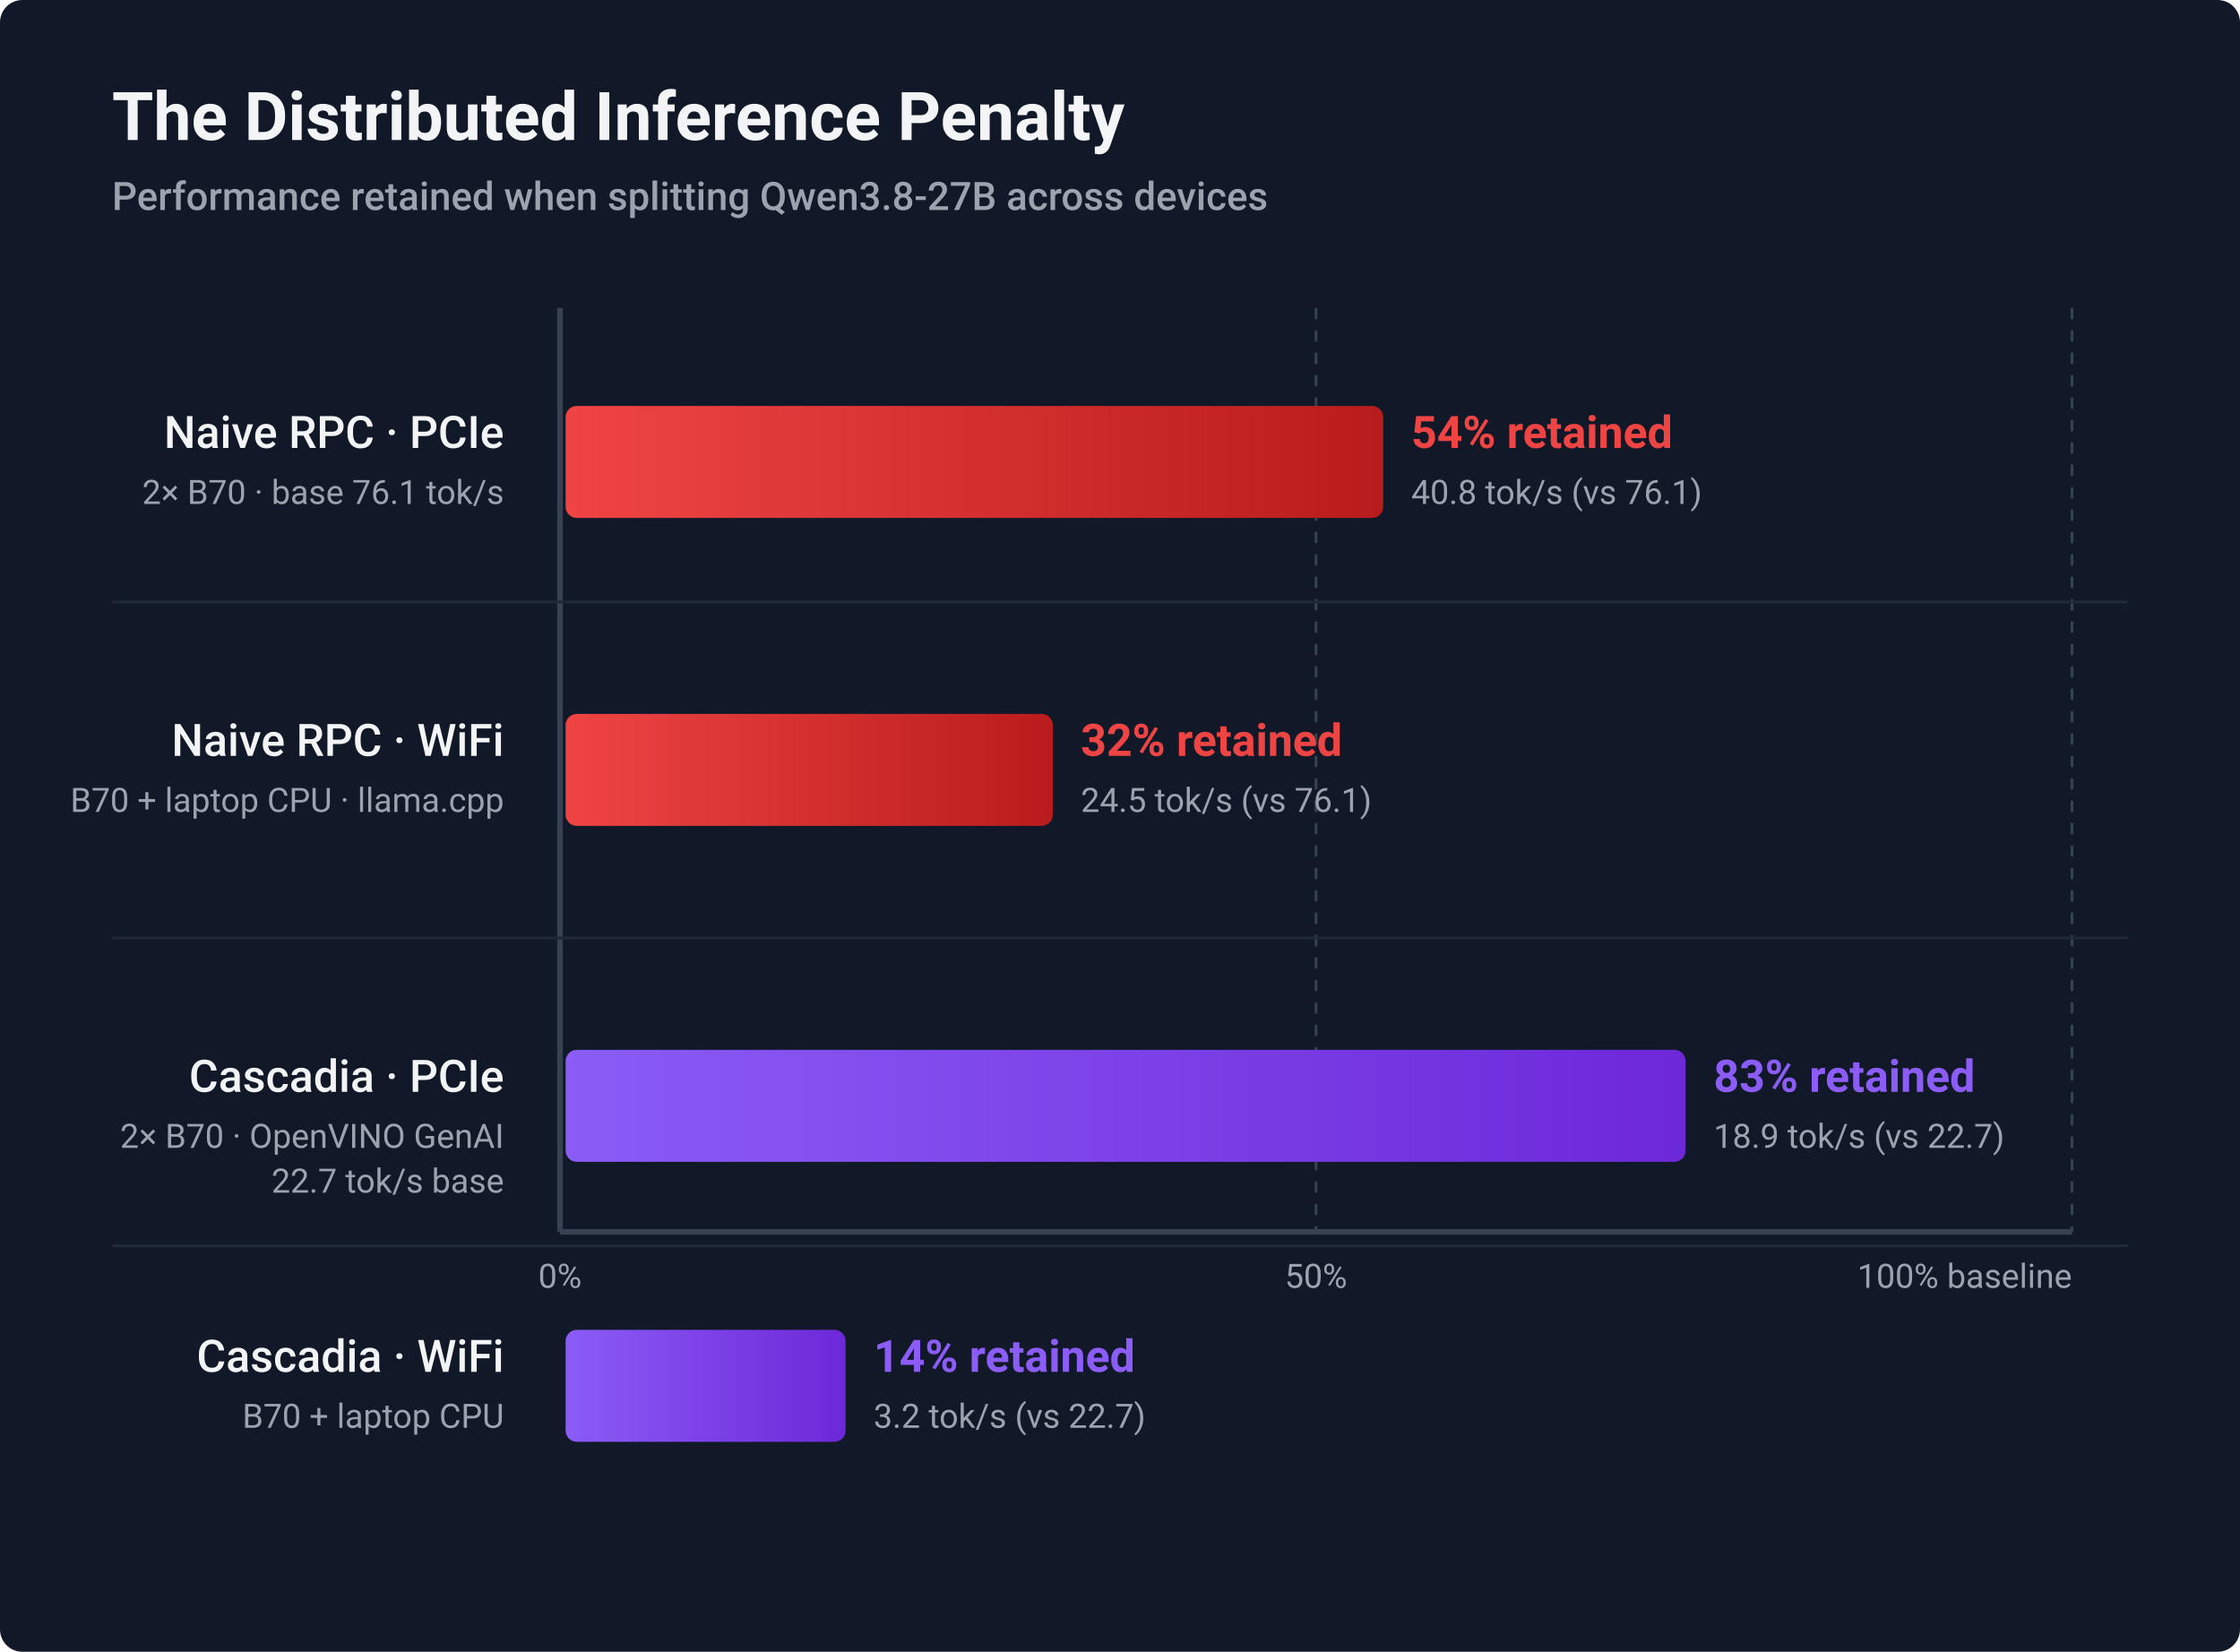
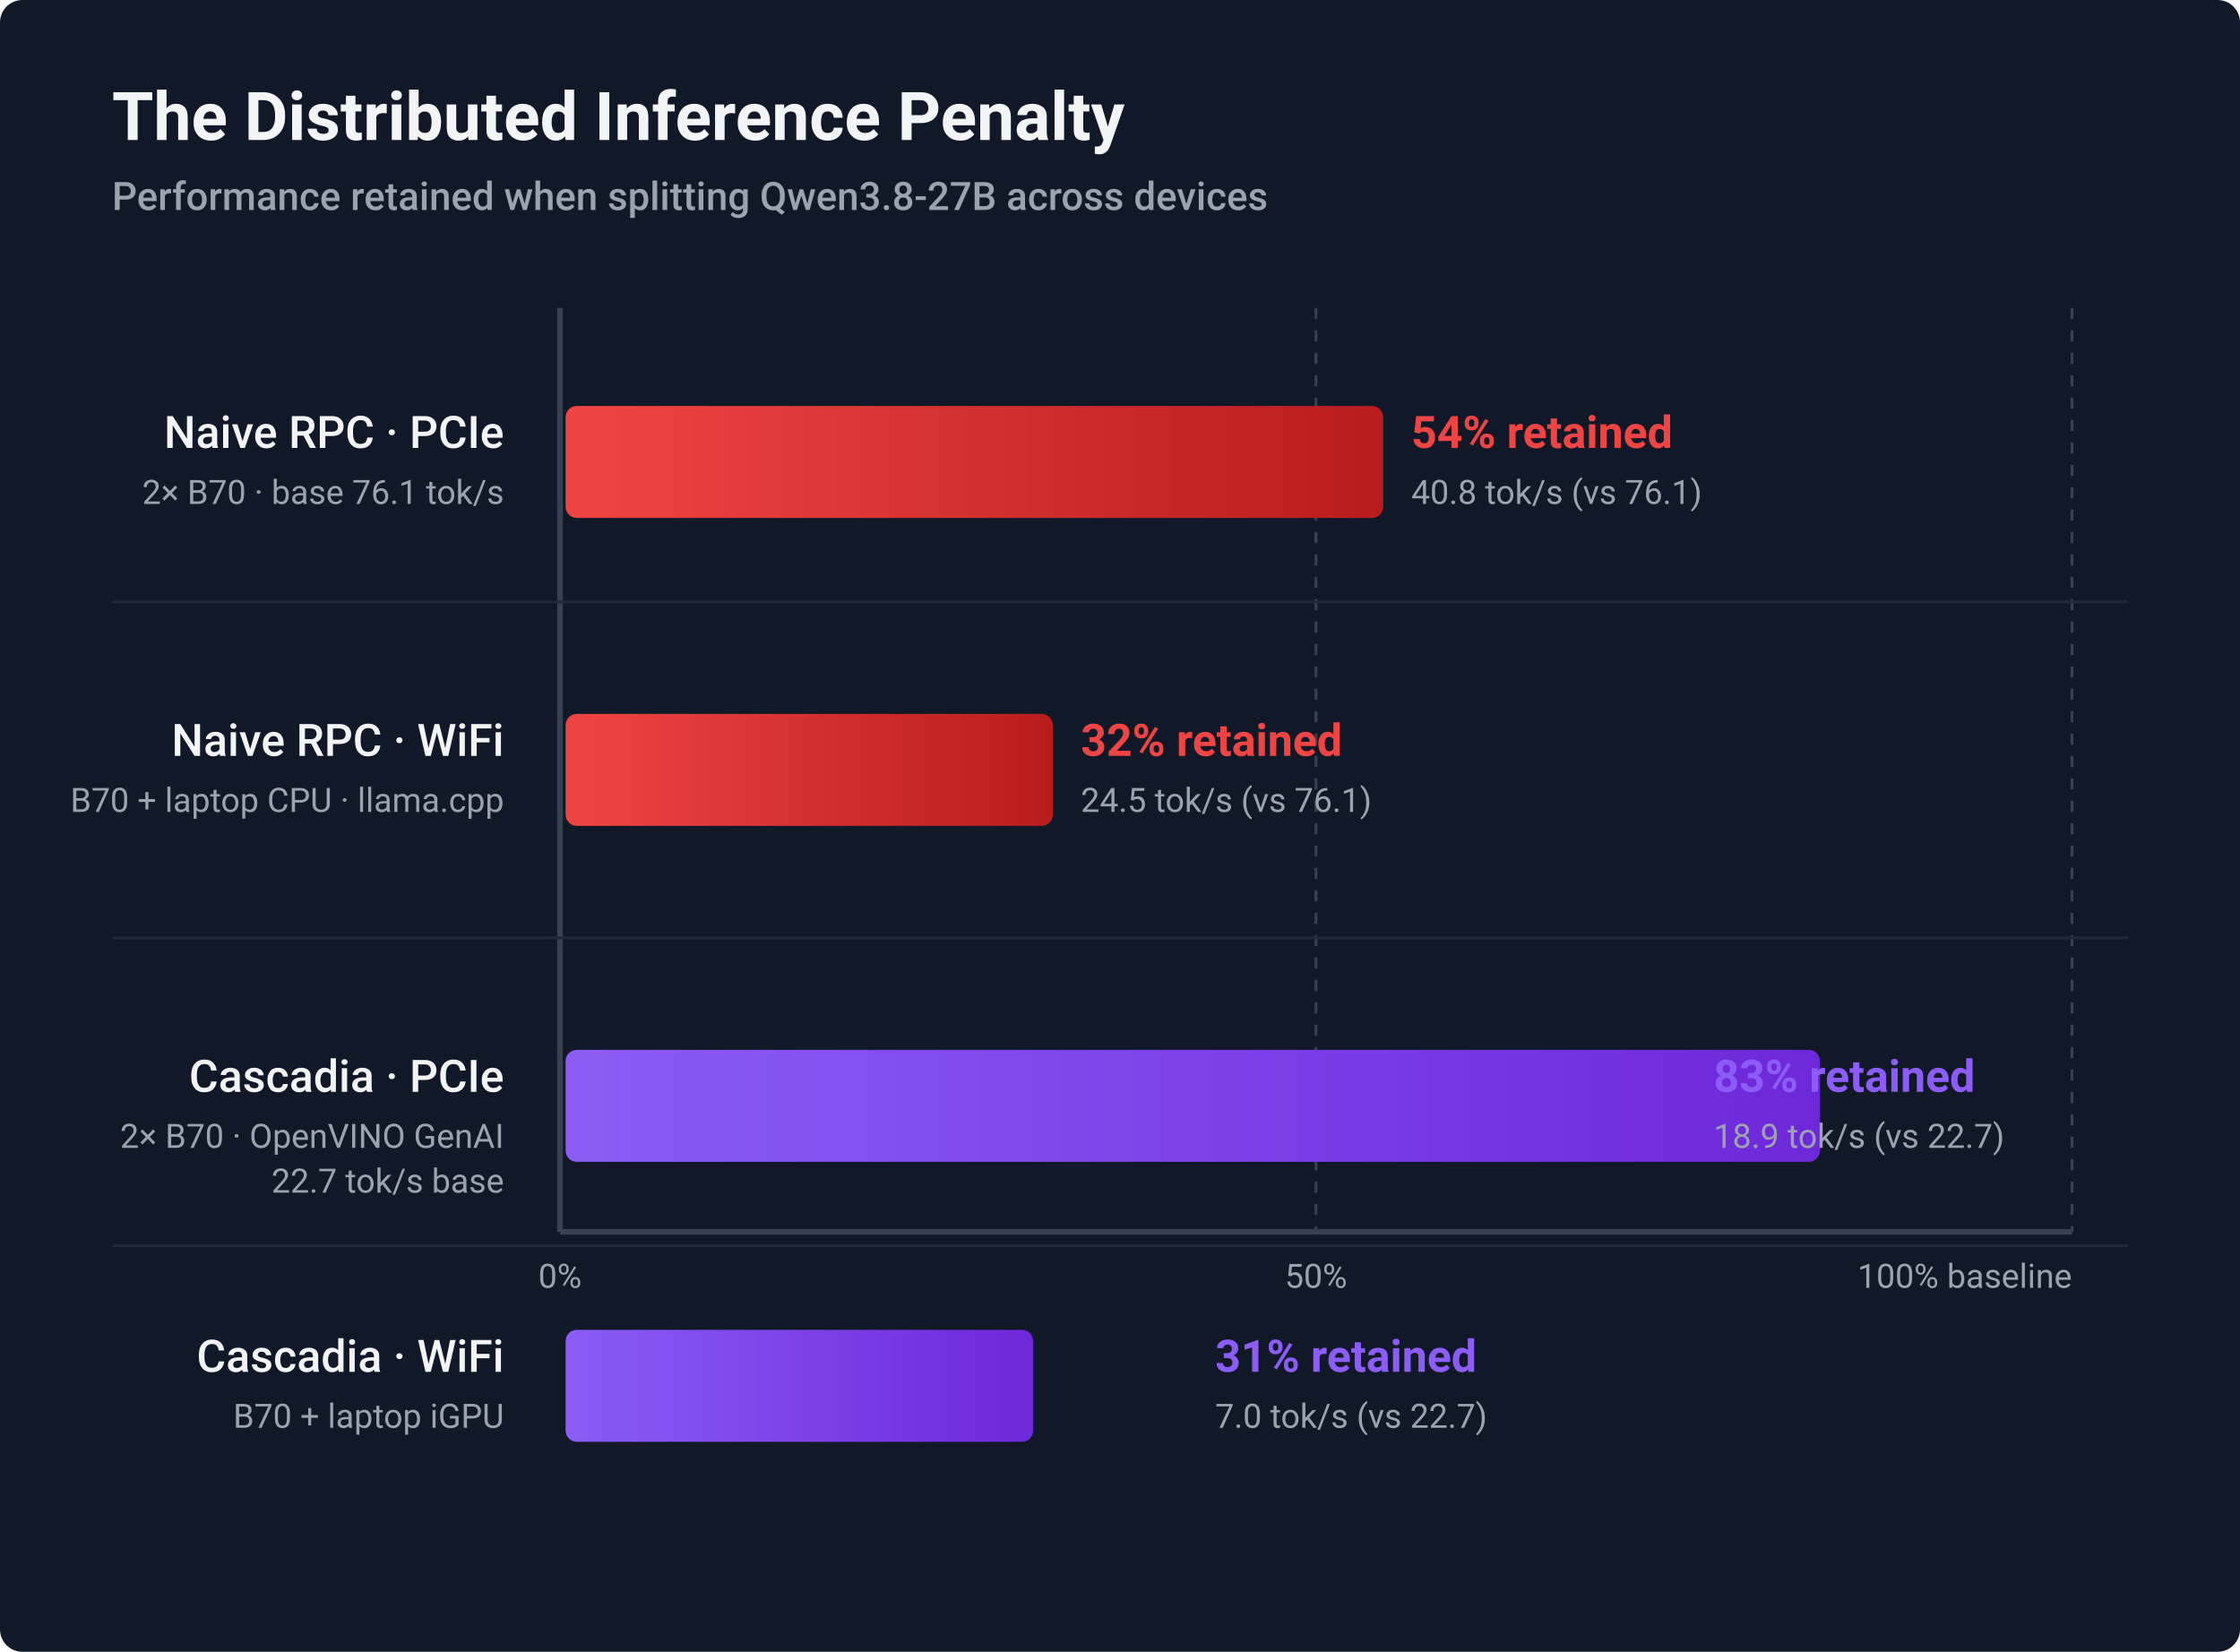
<svg xmlns="http://www.w3.org/2000/svg" viewBox="0 0 800 590">
  <defs>
    <linearGradient id="rpcGrad" x1="0%" y1="0%" x2="100%" y2="0%">
      <stop offset="0%" stop-color="#ef4444" />
      <stop offset="100%" stop-color="#b91c1c" />
    </linearGradient>
    <linearGradient id="cascGrad" x1="0%" y1="0%" x2="100%" y2="0%">
      <stop offset="0%" stop-color="#8b5cf6" />
      <stop offset="100%" stop-color="#6d28d9" />
    </linearGradient>
    <style>
      .text-base { font-family: -apple-system, BlinkMacSystemFont, "Segoe UI", Roboto, Helvetica, Arial, sans-serif; }
      .text-heavy { font-weight: 700; }
      .text-medium { font-weight: 500; }
      .text-light { font-weight: 400; fill: #9ca3af; }
      .axis-label { fill: #9ca3af; font-size: 12px; }
    </style>
  </defs>
  <rect width="100%" height="100%" fill="#111827" rx="8" />
  <text x="40" y="50" class="text-base text-heavy" fill="#f3f4f6" font-size="24">The Distributed Inference Penalty</text>
  <text x="40" y="75" class="text-base text-medium" fill="#9ca3af" font-size="14">Performance retained when splitting Qwen3.8-27B across devices</text>
  <line x1="200" y1="110" x2="200" y2="440" stroke="#374151" stroke-width="2" />
  <line x1="200" y1="440" x2="740" y2="440" stroke="#374151" stroke-width="2" />
  <text x="200" y="460" class="text-base axis-label" text-anchor="middle">0%</text>
  <text x="470" y="460" class="text-base axis-label" text-anchor="middle">50%</text>
  <text x="740" y="460" class="text-base axis-label" text-anchor="end">100% baseline</text>
  <line x1="740" y1="110" x2="740" y2="440" stroke="#374151" stroke-width="1" stroke-dasharray="4" />
  <line x1="470" y1="110" x2="470" y2="440" stroke="#374151" stroke-width="1" stroke-dasharray="4" />
  <text x="180" y="160" class="text-base text-medium" fill="#f3f4f6" font-size="16" text-anchor="end">Naive RPC · PCIe</text>
  <text x="180" y="180" class="text-base text-light" font-size="12" text-anchor="end">2× B70 · base 76.1 tok/s</text>
  <rect x="202" y="145" width="292" height="40" fill="url(#rpcGrad)" rx="4" />
  <text x="504" y="160" class="text-base text-heavy" fill="#ef4444" font-size="16">54% retained</text>
  <text x="504" y="180" class="text-base text-light" font-size="12">40.8 tok/s (vs 76.1)</text>
  <line x1="40" y1="215" x2="760" y2="215" stroke="#1f2937" stroke-width="1" />
  <text x="180" y="270" class="text-base text-medium" fill="#f3f4f6" font-size="16" text-anchor="end">Naive RPC · WiFi</text>
  <text x="180" y="290" class="text-base text-light" font-size="12" text-anchor="end">B70 + laptop CPU · llama.cpp</text>
  <rect x="202" y="255" width="174" height="40" fill="url(#rpcGrad)" rx="4" />
  <text x="386" y="270" class="text-base text-heavy" fill="#ef4444" font-size="16">32% retained</text>
  <text x="386" y="290" class="text-base text-light" font-size="12">24.5 tok/s (vs 76.1)</text>
  <line x1="40" y1="335" x2="760" y2="335" stroke="#1f2937" stroke-width="1" />
  <text x="180" y="390" class="text-base text-medium" fill="#f3f4f6" font-size="16" text-anchor="end">Cascadia · PCIe</text>
  <text x="180" y="410" class="text-base text-light" font-size="12" text-anchor="end">2× B70 · OpenVINO GenAI</text>
  <text x="180" y="426" class="text-base text-light" font-size="12" text-anchor="end">22.7 tok/s base</text>
-   <rect x="202" y="375" width="400" height="40" fill="url(#cascGrad)" rx="4" />
+   <rect x="202" y="375" width="448" height="40" fill="url(#cascGrad)" rx="4" />
  <text x="612" y="390" class="text-base text-heavy" fill="#8b5cf6" font-size="16">83% retained</text>
  <text x="612" y="410" class="text-base text-light" font-size="12">18.9 tok/s (vs 22.7)</text>
  <line x1="40" y1="445" x2="760" y2="445" stroke="#1f2937" stroke-width="1" />
  <text x="180" y="490" class="text-base text-medium" fill="#f3f4f6" font-size="16" text-anchor="end">Cascadia · WiFi</text>
-   <text x="180" y="510" class="text-base text-light" font-size="12" text-anchor="end">B70 + laptop CPU</text>
-   <rect x="202" y="475" width="100" height="40" fill="url(#cascGrad)" rx="4" />
-   <text x="312" y="490" class="text-base text-heavy" fill="#8b5cf6" font-size="16">14% retained</text>
-   <text x="312" y="510" class="text-base text-light" font-size="12">3.2 tok/s (vs 22.7)</text>
+   <text x="180" y="510" class="text-base text-light" font-size="12" text-anchor="end">B70 + laptop iGPU</text>
+   <rect x="202" y="475" width="167" height="40" fill="url(#cascGrad)" rx="4" />
+   <text x="434" y="490" class="text-base text-heavy" fill="#8b5cf6" font-size="16">31% retained</text>
+   <text x="434" y="510" class="text-base text-light" font-size="12">7.0 tok/s (vs 22.7)</text>
</svg>
